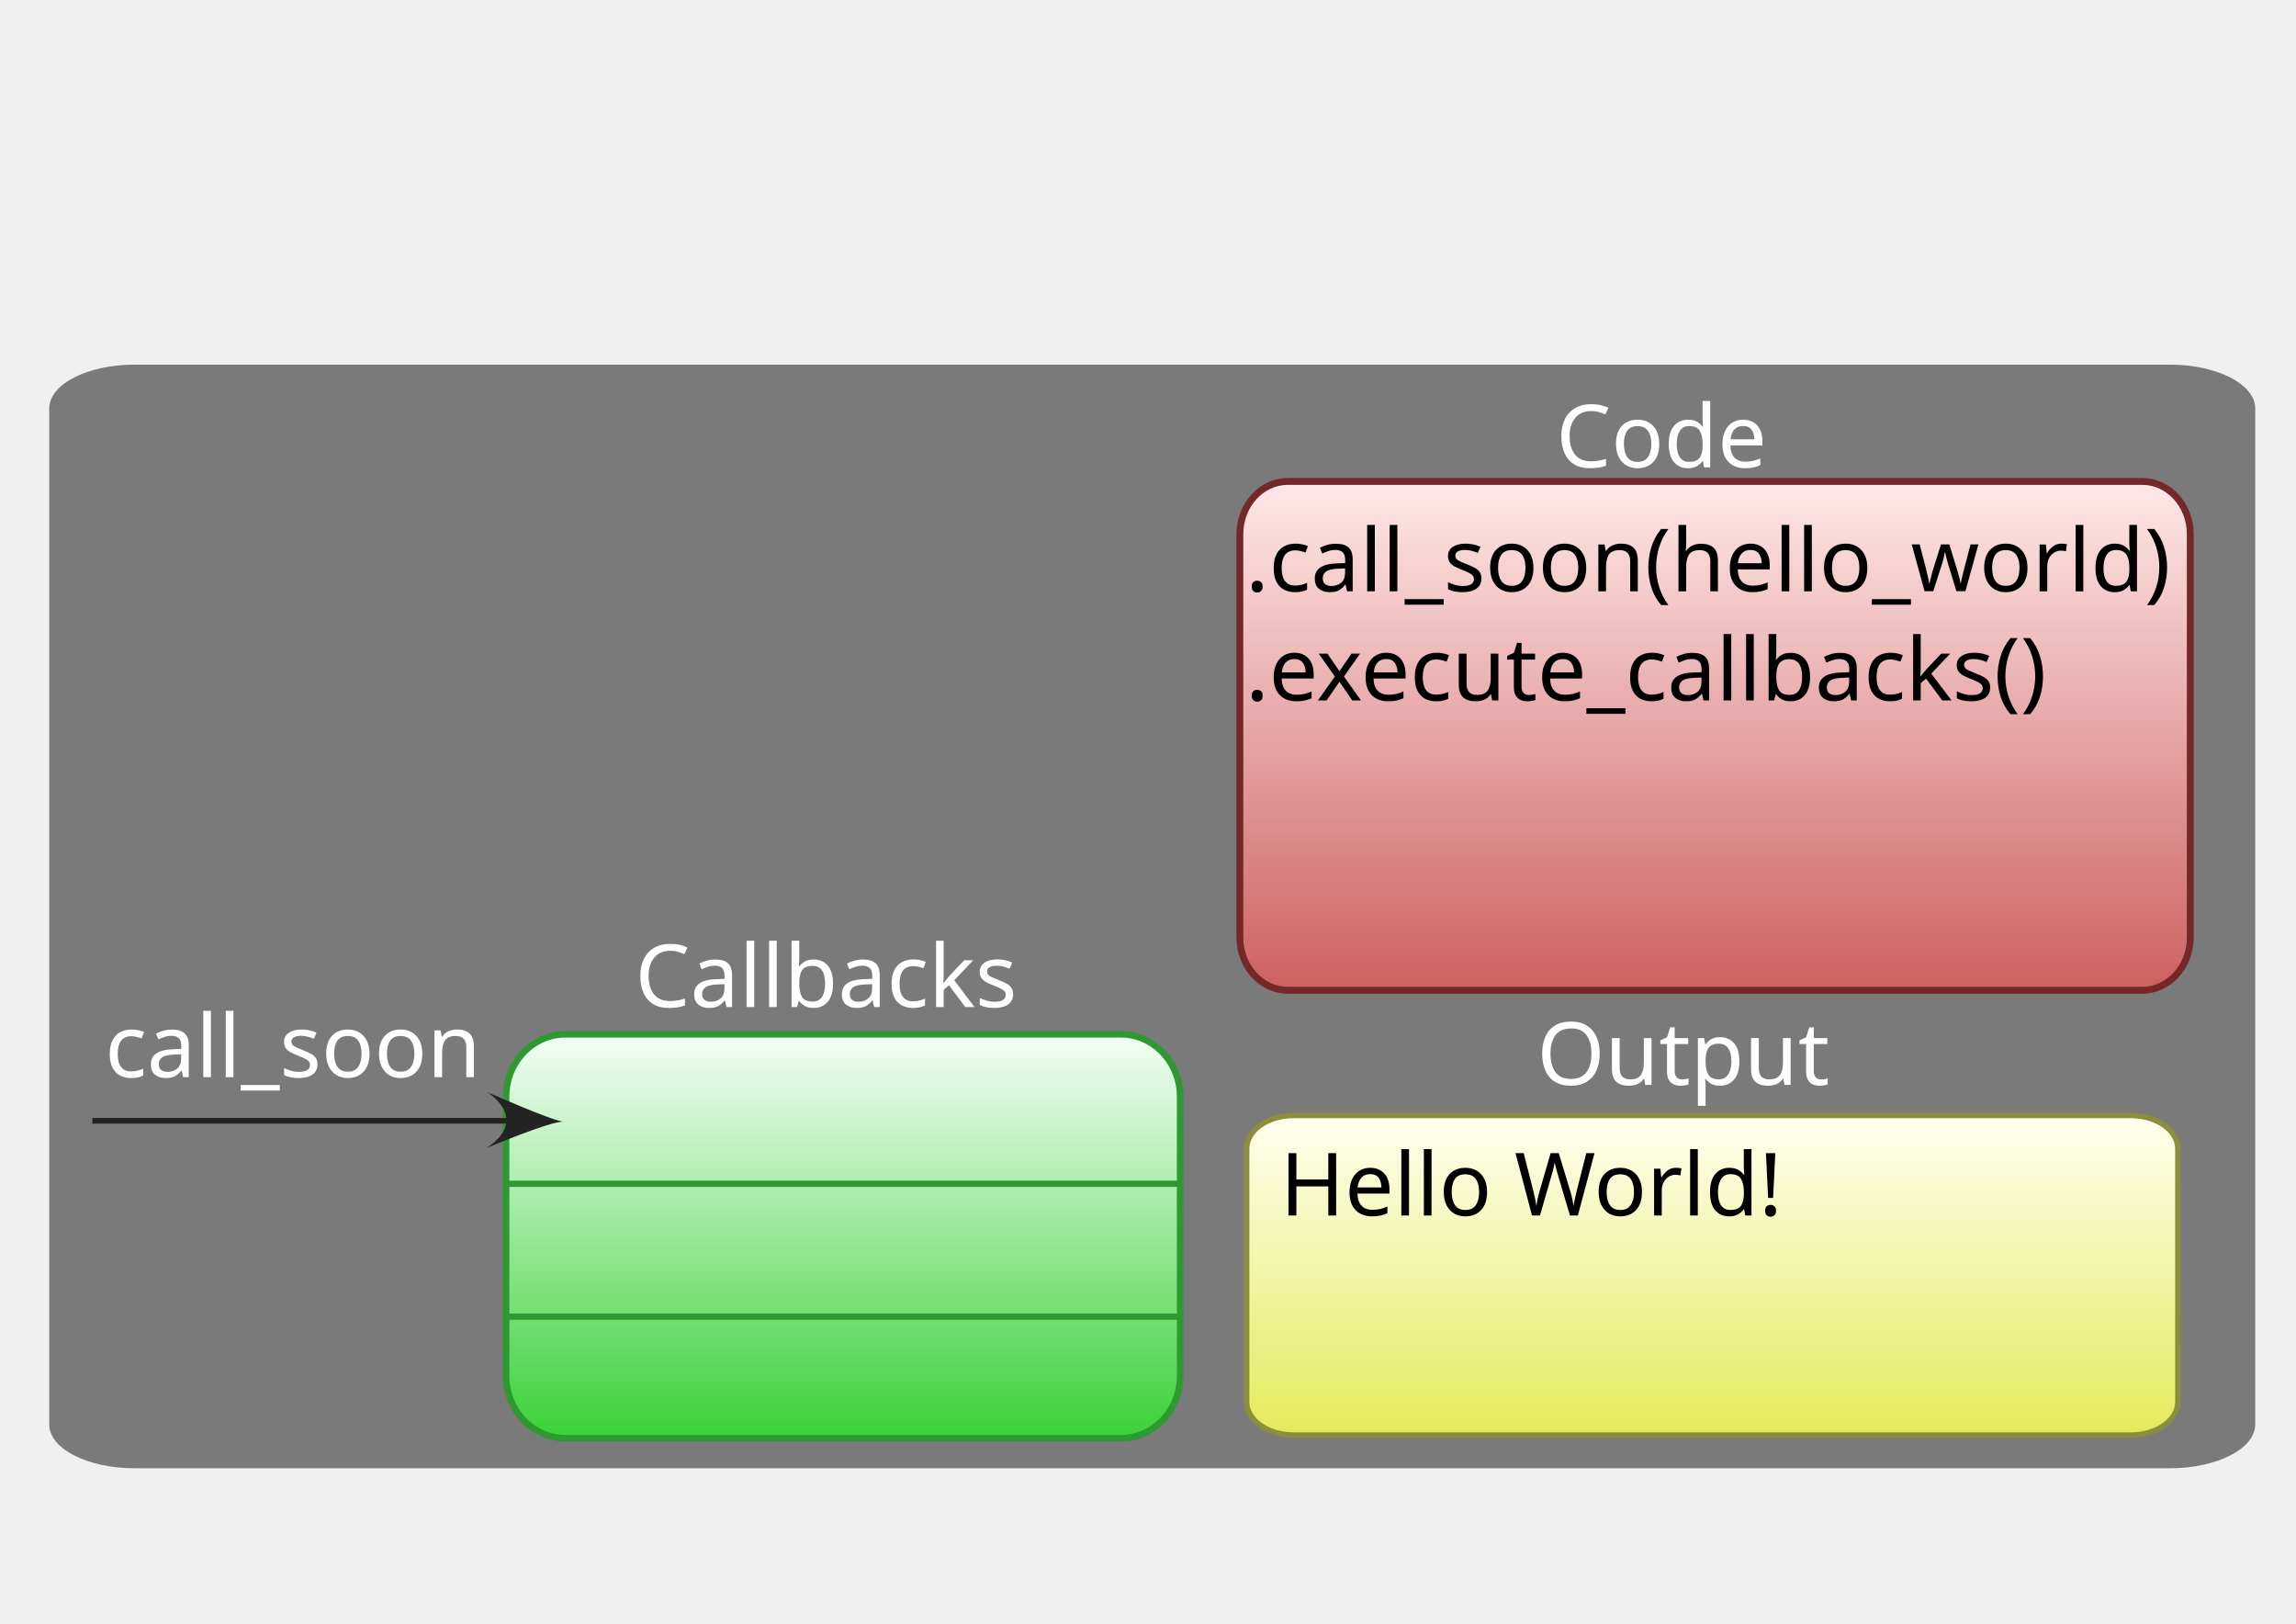
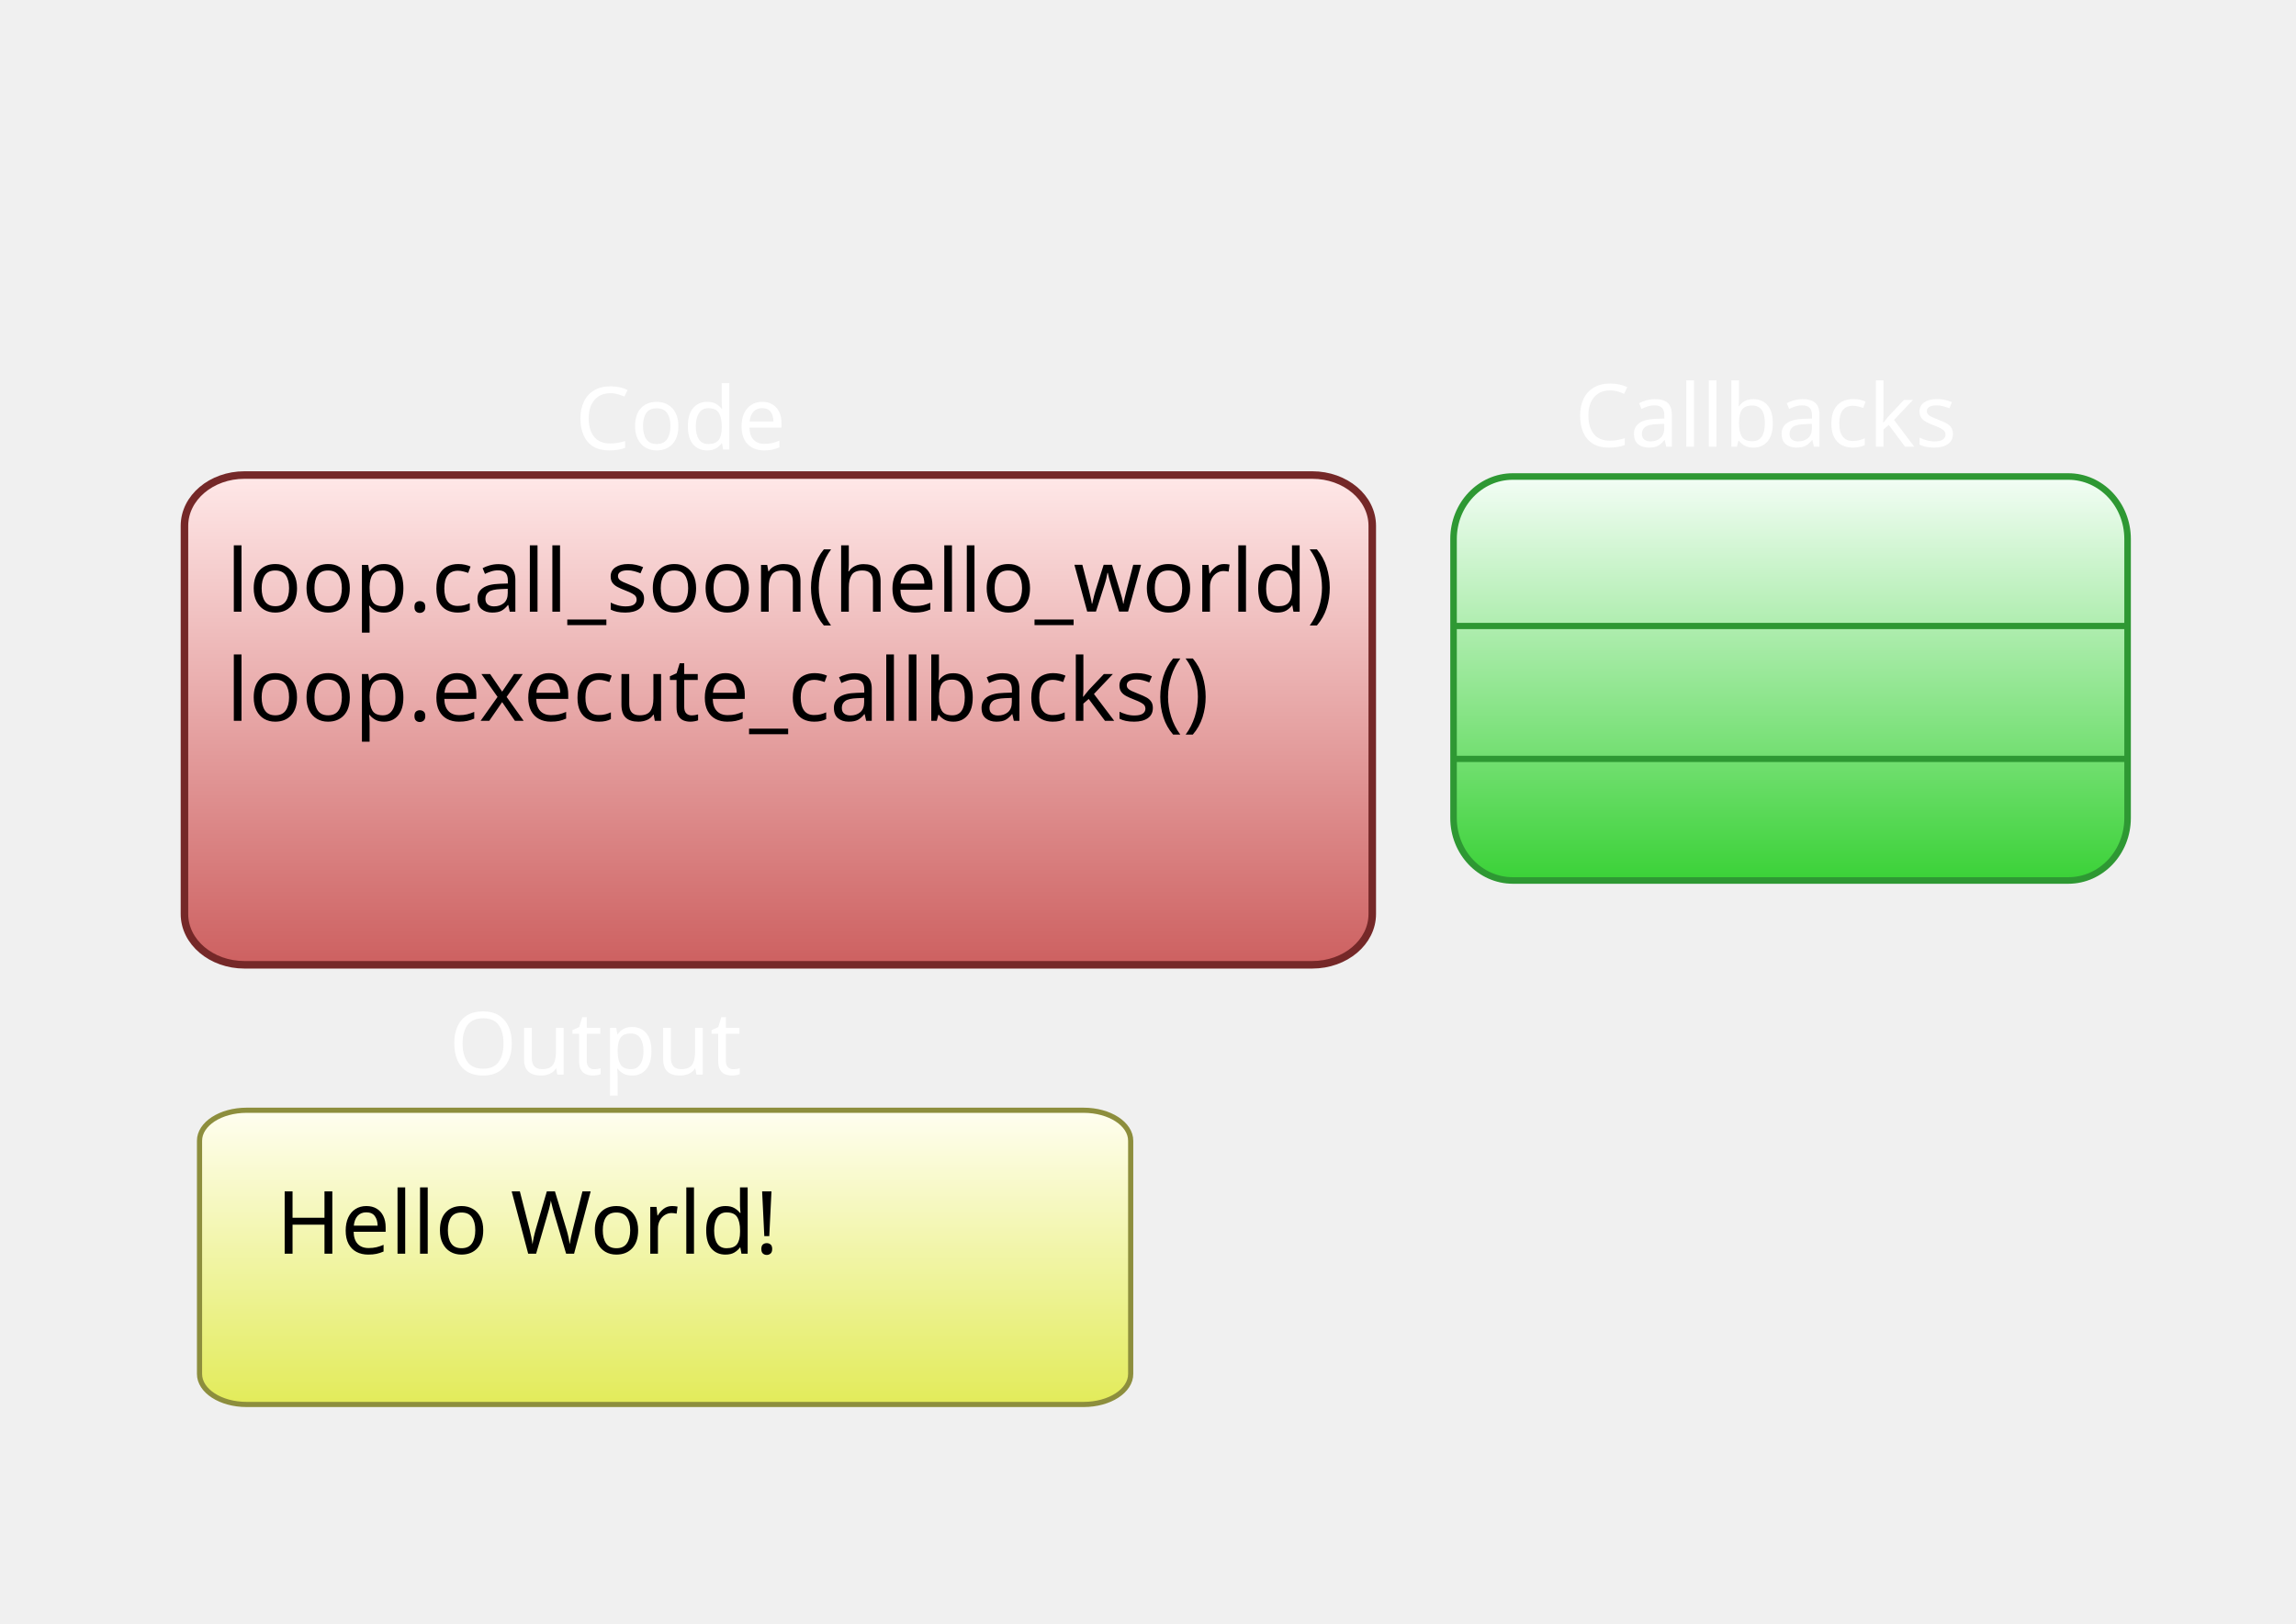
<svg xmlns="http://www.w3.org/2000/svg" xmlns:xlink="http://www.w3.org/1999/xlink" version="1.1" id="svg2" height="744.094" width="1052.362">
  <defs id="defs4">
    <linearGradient id="linearGradient12126">
      <stop style="stop-color:#ffe8e8;stop-opacity:1;" offset="0" id="stop12128" />
      <stop style="stop-color:#cd6060;stop-opacity:1;" offset="1" id="stop12130" />
    </linearGradient>
    <marker orient="auto" refY="0" refX="0" id="DotL" style="overflow:visible">
      <path id="path3982" d="m -2.5,-1 c 0,2.76 -2.24,5 -5,5 -2.76,0 -5,-2.24 -5,-5 0,-2.76 2.24,-5 5,-5 2.76,0 5,2.24 5,5 z" style="fill-rule:evenodd;stroke:#000000;stroke-width:1pt" transform="matrix(0.8,0,0,0.8,5.92,0.8)" />
    </marker>
    <marker id="RazorWire" refX="0" refY="0" orient="auto" style="overflow:visible">
      <path id="path4153" transform="scale(0.8,0.8)" style="fill:#808080;fill-opacity:1;fill-rule:evenodd;stroke:#000000;stroke-width:0.1pt" d="m 0.023,-0.74 0,1.438 -7.781,2.313 18.437,0 -7.187,-2.313 0,-1.438 7.25,-2.156 -18.469,0 7.75,2.156 z" />
    </marker>
    <marker orient="auto" refY="0" refX="0" id="Arrow2Lend" style="overflow:visible">
      <path id="path3942" style="fill-rule:evenodd;stroke-width:0.625;stroke-linejoin:round" d="M 8.719,4.034 -2.207,0.016 8.719,-4.002 c -1.745,2.372 -1.735,5.617 -6e-7,8.035 z" transform="matrix(-1.1,0,0,-1.1,-1.1,0)" />
    </marker>
    <marker orient="auto" refY="0" refX="0" id="Arrow1Lend" style="overflow:visible">
      <path id="path3924" d="M 0,0 5,-5 -12.5,0 5,5 0,0 z" style="fill-rule:evenodd;stroke:#000000;stroke-width:1pt" transform="matrix(-0.8,0,0,-0.8,-10,0)" />
    </marker>
    <linearGradient id="linearGradient3765">
      <stop id="stop3767" offset="0" style="stop-color:#f2feff;stop-opacity:1;" />
      <stop id="stop3769" offset="1" style="stop-color:#41b6ce;stop-opacity:1;" />
    </linearGradient>
    <linearGradient id="linearGradient3755">
      <stop style="stop-color:#b8f1f1;stop-opacity:1;" offset="0" id="stop3757" />
      <stop style="stop-color:#5ac5da;stop-opacity:1;" offset="1" id="stop3759" />
    </linearGradient>
    <linearGradient xlink:href="#linearGradient3765" id="linearGradient3761" x1="328.5" y1="172.362" x2="334.357" y2="552.362" gradientUnits="userSpaceOnUse" gradientTransform="matrix(0.6143788,0,0,0.4866711,176.4746,449.7801)" />
    <linearGradient xlink:href="#linearGradient3765-7" id="linearGradient3761-8" x1="328.5" y1="172.362" x2="334.357" y2="552.362" gradientUnits="userSpaceOnUse" gradientTransform="matrix(0.6143788,0,0,0.6431323,188.5043,-52.64542)" />
    <linearGradient id="linearGradient3765-7">
      <stop id="stop3767-4" offset="0" style="stop-color:#f2fdf4;stop-opacity:1;" />
      <stop id="stop3769-3" offset="1" style="stop-color:#3cd239;stop-opacity:1;" />
    </linearGradient>
-     <linearGradient y2="548.954" x2="328.5" y1="172.362" x1="328.5" gradientTransform="matrix(0.6143788,0,0,0.4835496,179.3103,700.2888)" gradientUnits="userSpaceOnUse" id="linearGradient5906" xlink:href="#linearGradient3765-7" />
+     <linearGradient y2="548.954" x2="328.5" y1="172.362" x1="328.5" gradientTransform="matrix(0.6143788,0,0,0.4835496,613.5628,444.6726)" gradientUnits="userSpaceOnUse" id="linearGradient5906" xlink:href="#linearGradient3765-7" />
    <marker orient="auto" refY="0" refX="0" id="Arrow1Lend-4" style="overflow:visible">
      <path id="path3924-0" d="M 0,0 5,-5 -12.5,0 5,5 0,0 z" style="fill-rule:evenodd;stroke:#000000;stroke-width:1pt" transform="matrix(-0.8,0,0,-0.8,-10,0)" />
    </marker>
-     <linearGradient xlink:href="#linearGradient12126" id="linearGradient12140" x1="879.429" y1="523.279" x2="879.429" y2="707.26" gradientUnits="userSpaceOnUse" gradientTransform="matrix(0.9879375,0,0,1.26726,-50.06902,-133.7954)" />
+     <linearGradient xlink:href="#linearGradient12126" id="linearGradient12140" x1="879.429" y1="523.279" x2="879.429" y2="707.26" gradientUnits="userSpaceOnUse" gradientTransform="matrix(1.234719,0,0,1.219706,-688.2777,-111.855)" />
    <linearGradient xlink:href="#linearGradient12126-6" id="linearGradient12140-4" x1="879.429" y1="523.279" x2="883.507" y2="706.591" gradientUnits="userSpaceOnUse" gradientTransform="matrix(0.9957622,0,0,1.142415,-67.42616,-69.40973)" />
    <linearGradient id="linearGradient12126-6">
      <stop style="stop-color:#fffef0;stop-opacity:1;" offset="0" id="stop12128-6" />
      <stop style="stop-color:#e2eb59;stop-opacity:1;" offset="1" id="stop12130-1" />
    </linearGradient>
-     <linearGradient y2="707.709" x2="879.429" y1="523.279" x1="879.429" gradientTransform="matrix(0.9679421,0,0,0.7957865,-34.44364,403.3276)" gradientUnits="userSpaceOnUse" id="linearGradient12157" xlink:href="#linearGradient12126-6" />
+     <linearGradient y2="707.709" x2="879.429" y1="523.279" x1="879.429" gradientTransform="matrix(0.9679421,0,0,0.7326877,-514.3932,433.9217)" gradientUnits="userSpaceOnUse" id="linearGradient12157" xlink:href="#linearGradient12126-6" />
  </defs>
  <g id="layer1" transform="translate(0,-308.2677)">
-     <rect style="fill:#7a7a7a;fill-opacity:1;fill-rule:nonzero;stroke:none" id="rect7304" width="1011.113" height="505.758" x="22.56" y="475.371" rx="39.121" ry="20.051" />
-     <rect style="fill:url(#linearGradient5906);fill-opacity:1;fill-rule:nonzero;stroke:#2e9833;stroke-width:3;stroke-linecap:butt;stroke-linejoin:round;stroke-miterlimit:4;stroke-opacity:1;stroke-dasharray:none" id="rect2985-0" width="308.945" height="185.13" x="231.971" y="782.253" rx="27.17" ry="28.635" />
-     <path style="fill:none;stroke:#2e9833;stroke-width:2.852;stroke-linecap:butt;stroke-linejoin:miter;stroke-miterlimit:4;stroke-opacity:1;stroke-dasharray:none" d="m 232.678,850.754 181.913,0 126.647,0" id="path3858-99" />
-     <path style="fill:none;stroke:#2e9833;stroke-width:2.85;stroke-linecap:butt;stroke-linejoin:miter;stroke-miterlimit:4;stroke-opacity:1;stroke-dasharray:none" d="m 232.249,911.661 308.124,0" id="path3858-5-4" />
-     <text xml:space="preserve" style="font-size:40px;font-style:normal;font-variant:normal;font-weight:normal;font-stretch:normal;line-height:125%;letter-spacing:0px;word-spacing:0px;fill:#ffffff;fill-opacity:1;stroke:none;font-family:Comfortaa;-inkscape-font-specification:Comfortaa" x="291.049" y="769.771" id="text3771-4">
-       <tspan id="tspan3773-6" x="291.049" y="769.771">Callbacks</tspan>
+     <rect style="fill:url(#linearGradient5906);fill-opacity:1;fill-rule:nonzero;stroke:#2e9833;stroke-width:3;stroke-linecap:butt;stroke-linejoin:round;stroke-miterlimit:4;stroke-opacity:1;stroke-dasharray:none" id="rect2985-0" width="308.945" height="185.13" x="666.224" y="526.637" rx="27.17" ry="28.635" />
+     <path style="fill:none;stroke:#2e9833;stroke-width:2.852;stroke-linecap:butt;stroke-linejoin:miter;stroke-miterlimit:4;stroke-opacity:1;stroke-dasharray:none" d="m 666.93,595.138 181.913,0 126.647,0" id="path3858-99" />
+     <path style="fill:none;stroke:#2e9833;stroke-width:2.85;stroke-linecap:butt;stroke-linejoin:miter;stroke-miterlimit:4;stroke-opacity:1;stroke-dasharray:none" d="m 666.501,656.045 308.124,0" id="path3858-5-4" />
+     <text xml:space="preserve" style="font-size:40px;font-style:normal;font-variant:normal;font-weight:normal;font-stretch:normal;line-height:125%;letter-spacing:0px;word-spacing:0px;fill:#ffffff;fill-opacity:1;stroke:none;font-family:Comfortaa;-inkscape-font-specification:Comfortaa" x="721.798" y="512.987" id="text3771-4">
+       <tspan id="tspan3773-6" x="721.798" y="512.987">Callbacks</tspan>
    </text>
-     <text xml:space="preserve" style="font-size:40px;font-style:normal;font-weight:normal;line-height:125%;letter-spacing:0px;word-spacing:0px;fill:#ffffff;fill-opacity:1;stroke:none;font-family:Sans" x="48.114" y="801.898" id="text5865-5">
-       <tspan id="tspan5867-9" x="48.114" y="801.898" style="font-style:normal;font-variant:normal;font-weight:normal;font-stretch:normal;fill:#ffffff;fill-opacity:1;font-family:Comfortaa;-inkscape-font-specification:Comfortaa">call_soon</tspan>
+     <rect style="fill:url(#linearGradient12140);fill-opacity:1;fill-rule:nonzero;stroke:#752828;stroke-width:3.452;stroke-linecap:butt;stroke-linejoin:round;stroke-miterlimit:4;stroke-opacity:1;stroke-dasharray:none" id="rect11120-3" width="544.427" height="224.443" x="84.544" y="525.963" rx="27.515" ry="23.265" />
+     <text xml:space="preserve" style="font-size:40px;font-style:normal;font-weight:normal;line-height:125%;letter-spacing:0px;word-spacing:0px;fill:#ffffff;fill-opacity:1;stroke:none;font-family:Sans" x="263.601" y="514.265" id="text5865-6-8-9">
+       <tspan x="263.601" y="514.265" style="font-style:normal;font-variant:normal;font-weight:normal;font-stretch:normal;fill:#ffffff;fill-opacity:1;font-family:Comfortaa;-inkscape-font-specification:Comfortaa" id="tspan11114-1">Code</tspan>
    </text>
-     <path style="fill:#faff4f;fill-opacity:1;fill-rule:nonzero;stroke:#232323;stroke-width:2.598;stroke-linecap:butt;stroke-linejoin:round;stroke-miterlimit:4;stroke-opacity:1;stroke-dasharray:none;marker-end:none" d="m 42.369,821.892 197.847,0" id="path5299-9" />
-     <path style="fill:#232323;fill-opacity:1;fill-rule:nonzero;stroke:none" d="m 223.134,808.657 c 0,0 29.705,13.182 35.206,13.65 -5.698,-0.468 -35.335,12.068 -35.335,12.068 20.433,-13.571 0.129,-25.719 0.129,-25.719 z" id="path7308-2" />
-     <rect style="fill:url(#linearGradient12140);fill-opacity:1;fill-rule:nonzero;stroke:#752828;stroke-width:3.147;stroke-linecap:butt;stroke-linejoin:round;stroke-miterlimit:4;stroke-opacity:1;stroke-dasharray:none" id="rect11120-3" width="435.613" height="233.194" x="568.29" y="528.89" rx="22.015" ry="24.172" />
-     <text xml:space="preserve" style="font-size:40px;font-style:normal;font-weight:normal;line-height:125%;letter-spacing:0px;word-spacing:0px;fill:#ffffff;fill-opacity:1;stroke:none;font-family:Sans" x="713.188" y="522.439" id="text5865-6-8-9">
-       <tspan x="713.188" y="522.439" style="font-style:normal;font-variant:normal;font-weight:normal;font-stretch:normal;fill:#ffffff;fill-opacity:1;font-family:Comfortaa;-inkscape-font-specification:Comfortaa" id="tspan11114-1">Code</tspan>
+     <text xml:space="preserve" style="font-size:40px;font-style:normal;font-weight:normal;line-height:125%;letter-spacing:0px;word-spacing:0px;fill:#000000;fill-opacity:1;stroke:none;font-family:Sans" x="103.765" y="588.585" id="text5865-6">
+       <tspan x="103.765" y="588.585" style="font-style:normal;font-variant:normal;font-weight:normal;font-stretch:normal;fill:#000000;fill-opacity:1;font-family:Comfortaa;-inkscape-font-specification:Comfortaa" id="tspan7771">loop.call_soon(hello_world)</tspan>
+       <tspan x="103.765" y="638.585" style="font-style:normal;font-variant:normal;font-weight:normal;font-stretch:normal;fill:#000000;fill-opacity:1;font-family:Comfortaa;-inkscape-font-specification:Comfortaa" id="tspan7773">loop.execute_callbacks()</tspan>
    </text>
-     <text xml:space="preserve" style="font-size:40px;font-style:normal;font-weight:normal;line-height:125%;letter-spacing:0px;word-spacing:0px;fill:#000000;fill-opacity:1;stroke:none;font-family:Sans" x="570.87" y="579.243" id="text5865-6">
-       <tspan x="570.87" y="579.243" style="font-style:normal;font-variant:normal;font-weight:normal;font-stretch:normal;fill:#000000;fill-opacity:1;font-family:Comfortaa;-inkscape-font-specification:Comfortaa" id="tspan7771">.call_soon(hello_world)</tspan>
-       <tspan x="570.87" y="629.243" style="font-style:normal;font-variant:normal;font-weight:normal;font-stretch:normal;fill:#000000;fill-opacity:1;font-family:Comfortaa;-inkscape-font-specification:Comfortaa" id="tspan7773">.execute_callbacks()</tspan>
+     <rect style="fill:url(#linearGradient12157);fill-opacity:1;fill-rule:nonzero;stroke:#8d8e3d;stroke-width:2.369;stroke-linecap:butt;stroke-linejoin:round;stroke-miterlimit:4;stroke-opacity:1;stroke-dasharray:none" id="rect11120-3-8" width="426.796" height="134.825" x="91.45" y="817.065" rx="21.57" ry="13.976" />
+     <text xml:space="preserve" style="font-size:40px;font-style:normal;font-weight:normal;line-height:125%;letter-spacing:0px;word-spacing:0px;fill:#ffffff;fill-opacity:1;stroke:none;font-family:Sans" x="205.783" y="800.753" id="text5865-6-8-9-4">
+       <tspan x="205.783" y="800.753" style="font-style:normal;font-variant:normal;font-weight:normal;font-stretch:normal;fill:#ffffff;fill-opacity:1;font-family:Comfortaa;-inkscape-font-specification:Comfortaa" id="tspan11114-1-1">Output</tspan>
    </text>
-     <rect style="fill:url(#linearGradient12157);fill-opacity:1;fill-rule:nonzero;stroke:#8d8e3d;stroke-width:2.469;stroke-linecap:butt;stroke-linejoin:round;stroke-miterlimit:4;stroke-opacity:1;stroke-dasharray:none" id="rect11120-3-8" width="426.796" height="146.436" x="571.4" y="819.467" rx="21.57" ry="15.179" />
-     <text xml:space="preserve" style="font-size:40px;font-style:normal;font-weight:normal;line-height:125%;letter-spacing:0px;word-spacing:0px;fill:#ffffff;fill-opacity:1;stroke:none;font-family:Sans" x="704.417" y="805.424" id="text5865-6-8-9-4">
-       <tspan x="704.417" y="805.424" style="font-style:normal;font-variant:normal;font-weight:normal;font-stretch:normal;fill:#ffffff;fill-opacity:1;font-family:Comfortaa;-inkscape-font-specification:Comfortaa" id="tspan11114-1-1">Output</tspan>
-     </text>
-     <text xml:space="preserve" style="font-size:40px;font-style:normal;font-weight:normal;line-height:125%;letter-spacing:0px;word-spacing:0px;fill:#000000;fill-opacity:1;stroke:none;font-family:Sans" x="586.698" y="865.285" id="text5865-6-7">
-       <tspan x="586.698" y="865.285" style="font-style:normal;font-variant:normal;font-weight:normal;font-stretch:normal;fill:#000000;fill-opacity:1;font-family:Comfortaa;-inkscape-font-specification:Comfortaa" id="tspan10772">Hello World!</tspan>
+     <text xml:space="preserve" style="font-size:40px;font-style:normal;font-weight:normal;line-height:125%;letter-spacing:0px;word-spacing:0px;fill:#000000;fill-opacity:1;stroke:none;font-family:Sans" x="126.601" y="882.802" id="text5865-6-7">
+       <tspan x="126.601" y="882.802" style="font-style:normal;font-variant:normal;font-weight:normal;font-stretch:normal;fill:#000000;fill-opacity:1;font-family:Comfortaa;-inkscape-font-specification:Comfortaa" id="tspan10772">Hello World!</tspan>
    </text>
  </g>
</svg>
